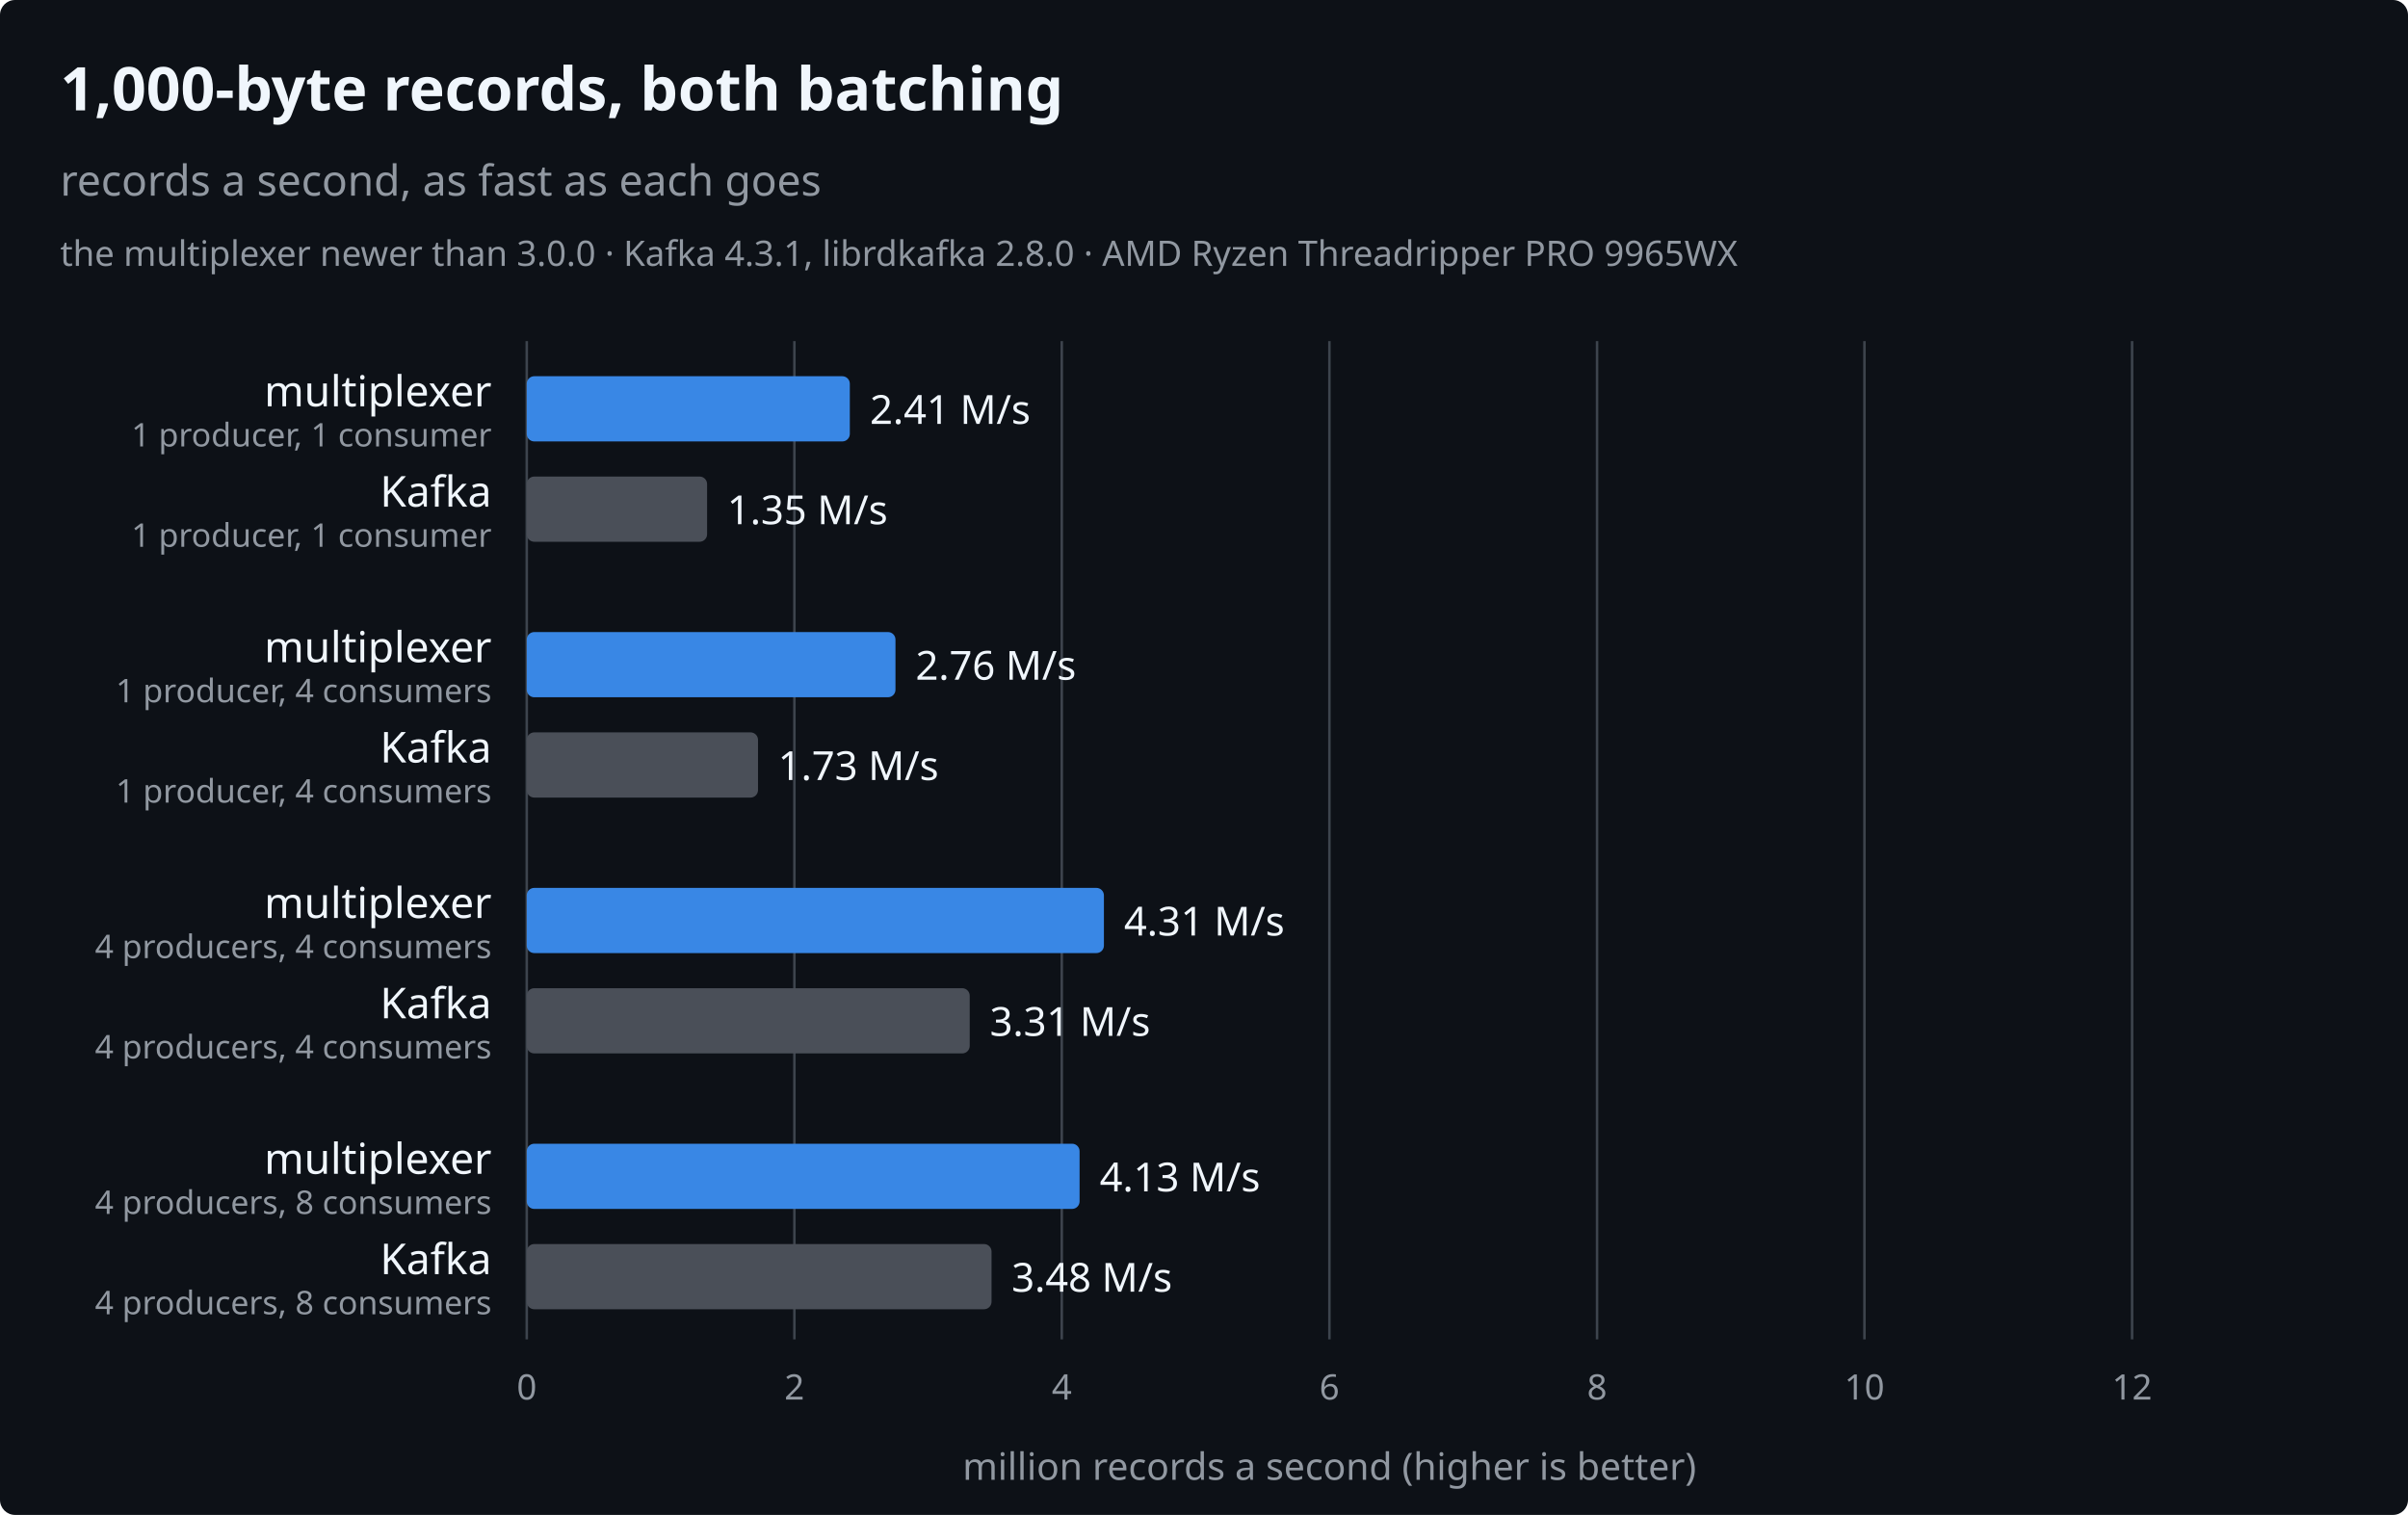
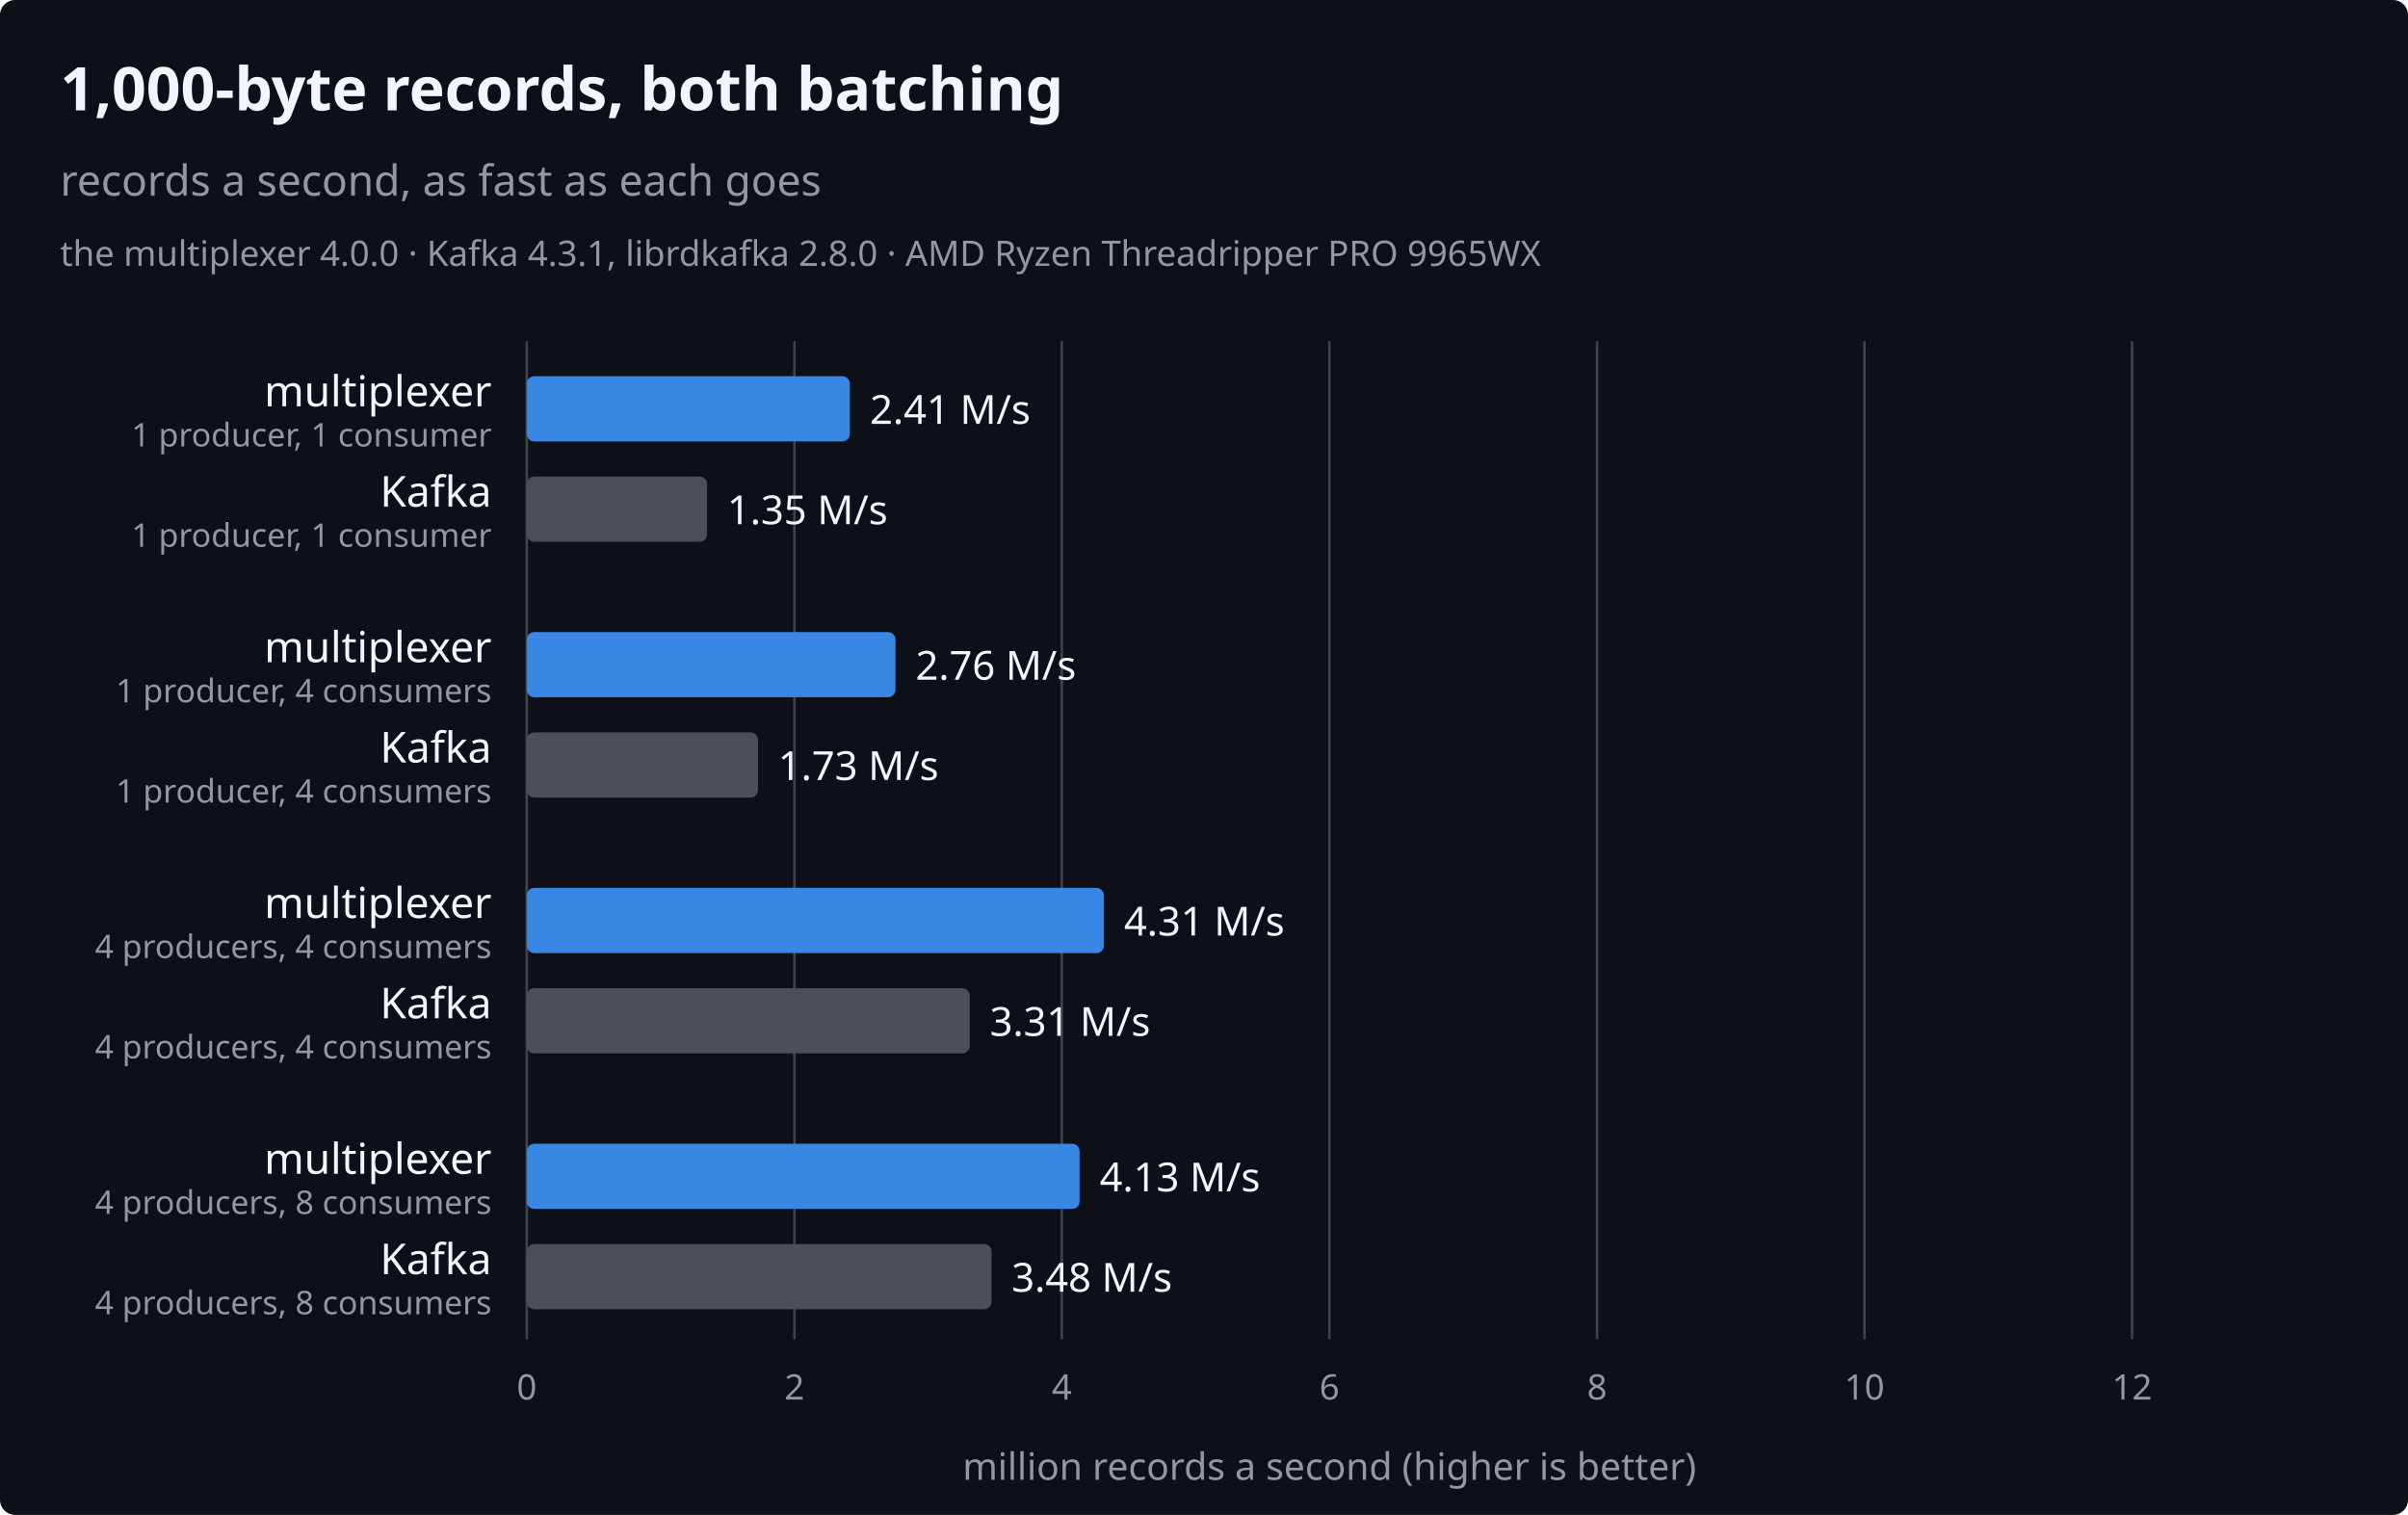
<svg xmlns="http://www.w3.org/2000/svg" width="960" height="604" viewBox="0 0 960 604" role="img" aria-labelledby="title description" font-family="-apple-system, BlinkMacSystemFont, 'Segoe UI', 'Noto Sans', Helvetica, Arial, sans-serif">
  <rect width="960" height="604" rx="6" fill="#0d1117" />
  <text x="24" y="44" font-size="24" font-weight="600" fill="#f0f6fc">1,000-byte records, both batching</text>
  <text x="24" y="78" font-size="17" fill="#9198a1">records a second, as fast as each goes</text>
-   <text x="24" y="106" font-size="14" fill="#9198a1">the multiplexer newer than 3.0.0 · Kafka 4.3.1, librdkafka 2.8.0 · AMD Ryzen Threadripper PRO 9965WX</text>
+   <text x="24" y="106" font-size="14" fill="#9198a1">the multiplexer 4.0.0 · Kafka 4.3.1, librdkafka 2.8.0 · AMD Ryzen Threadripper PRO 9965WX</text>
  <line x1="210.0" y1="136" x2="210.0" y2="534" stroke="#3d444d" stroke-width="1" />
  <text x="210.0" y="558" font-size="14" text-anchor="middle" fill="#9198a1">0</text>
  <line x1="316.7" y1="136" x2="316.7" y2="534" stroke="#3d444d" stroke-width="1" />
  <text x="316.7" y="558" font-size="14" text-anchor="middle" fill="#9198a1">2</text>
  <line x1="423.3" y1="136" x2="423.3" y2="534" stroke="#3d444d" stroke-width="1" />
  <text x="423.3" y="558" font-size="14" text-anchor="middle" fill="#9198a1">4</text>
  <line x1="530.0" y1="136" x2="530.0" y2="534" stroke="#3d444d" stroke-width="1" />
  <text x="530.0" y="558" font-size="14" text-anchor="middle" fill="#9198a1">6</text>
  <line x1="636.7" y1="136" x2="636.7" y2="534" stroke="#3d444d" stroke-width="1" />
  <text x="636.7" y="558" font-size="14" text-anchor="middle" fill="#9198a1">8</text>
  <line x1="743.3" y1="136" x2="743.3" y2="534" stroke="#3d444d" stroke-width="1" />
  <text x="743.3" y="558" font-size="14" text-anchor="middle" fill="#9198a1">10</text>
  <line x1="850.0" y1="136" x2="850.0" y2="534" stroke="#3d444d" stroke-width="1" />
  <text x="850.0" y="558" font-size="14" text-anchor="middle" fill="#9198a1">12</text>
  <text x="530.0" y="590" font-size="15" text-anchor="middle" fill="#9198a1">million records a second (higher is better)</text>
  <rect x="210" y="150" width="128.8" height="26" rx="3" fill="#3987e5" />
  <text x="196" y="162" font-size="17" text-anchor="end" fill="#f0f6fc">multiplexer</text>
  <text x="196" y="178" font-size="13" text-anchor="end" fill="#9198a1">1 producer, 1 consumer</text>
  <text x="346.8" y="169" font-size="16" fill="#f0f6fc">2.41 M/s</text>
  <rect x="210" y="190" width="71.9" height="26" rx="3" fill="#4a4f58" />
  <text x="196" y="202" font-size="17" text-anchor="end" fill="#f0f6fc">Kafka</text>
  <text x="196" y="218" font-size="13" text-anchor="end" fill="#9198a1">1 producer, 1 consumer</text>
  <text x="289.9" y="209" font-size="16" fill="#f0f6fc">1.35 M/s</text>
  <rect x="210" y="252" width="147.0" height="26" rx="3" fill="#3987e5" />
  <text x="196" y="264" font-size="17" text-anchor="end" fill="#f0f6fc">multiplexer</text>
  <text x="196" y="280" font-size="13" text-anchor="end" fill="#9198a1">1 producer, 4 consumers</text>
  <text x="365.0" y="271" font-size="16" fill="#f0f6fc">2.76 M/s</text>
  <rect x="210" y="292" width="92.2" height="26" rx="3" fill="#4a4f58" />
  <text x="196" y="304" font-size="17" text-anchor="end" fill="#f0f6fc">Kafka</text>
  <text x="196" y="320" font-size="13" text-anchor="end" fill="#9198a1">1 producer, 4 consumers</text>
  <text x="310.2" y="311" font-size="16" fill="#f0f6fc">1.73 M/s</text>
  <rect x="210" y="354" width="230.1" height="26" rx="3" fill="#3987e5" />
  <text x="196" y="366" font-size="17" text-anchor="end" fill="#f0f6fc">multiplexer</text>
  <text x="196" y="382" font-size="13" text-anchor="end" fill="#9198a1">4 producers, 4 consumers</text>
  <text x="448.1" y="373" font-size="16" fill="#f0f6fc">4.31 M/s</text>
  <rect x="210" y="394" width="176.6" height="26" rx="3" fill="#4a4f58" />
  <text x="196" y="406" font-size="17" text-anchor="end" fill="#f0f6fc">Kafka</text>
  <text x="196" y="422" font-size="13" text-anchor="end" fill="#9198a1">4 producers, 4 consumers</text>
  <text x="394.6" y="413" font-size="16" fill="#f0f6fc">3.31 M/s</text>
  <rect x="210" y="456" width="220.4" height="26" rx="3" fill="#3987e5" />
  <text x="196" y="468" font-size="17" text-anchor="end" fill="#f0f6fc">multiplexer</text>
  <text x="196" y="484" font-size="13" text-anchor="end" fill="#9198a1">4 producers, 8 consumers</text>
  <text x="438.4" y="475" font-size="16" fill="#f0f6fc">4.13 M/s</text>
  <rect x="210" y="496" width="185.3" height="26" rx="3" fill="#4a4f58" />
  <text x="196" y="508" font-size="17" text-anchor="end" fill="#f0f6fc">Kafka</text>
  <text x="196" y="524" font-size="13" text-anchor="end" fill="#9198a1">4 producers, 8 consumers</text>
  <text x="403.3" y="515" font-size="16" fill="#f0f6fc">3.48 M/s</text>
</svg>
